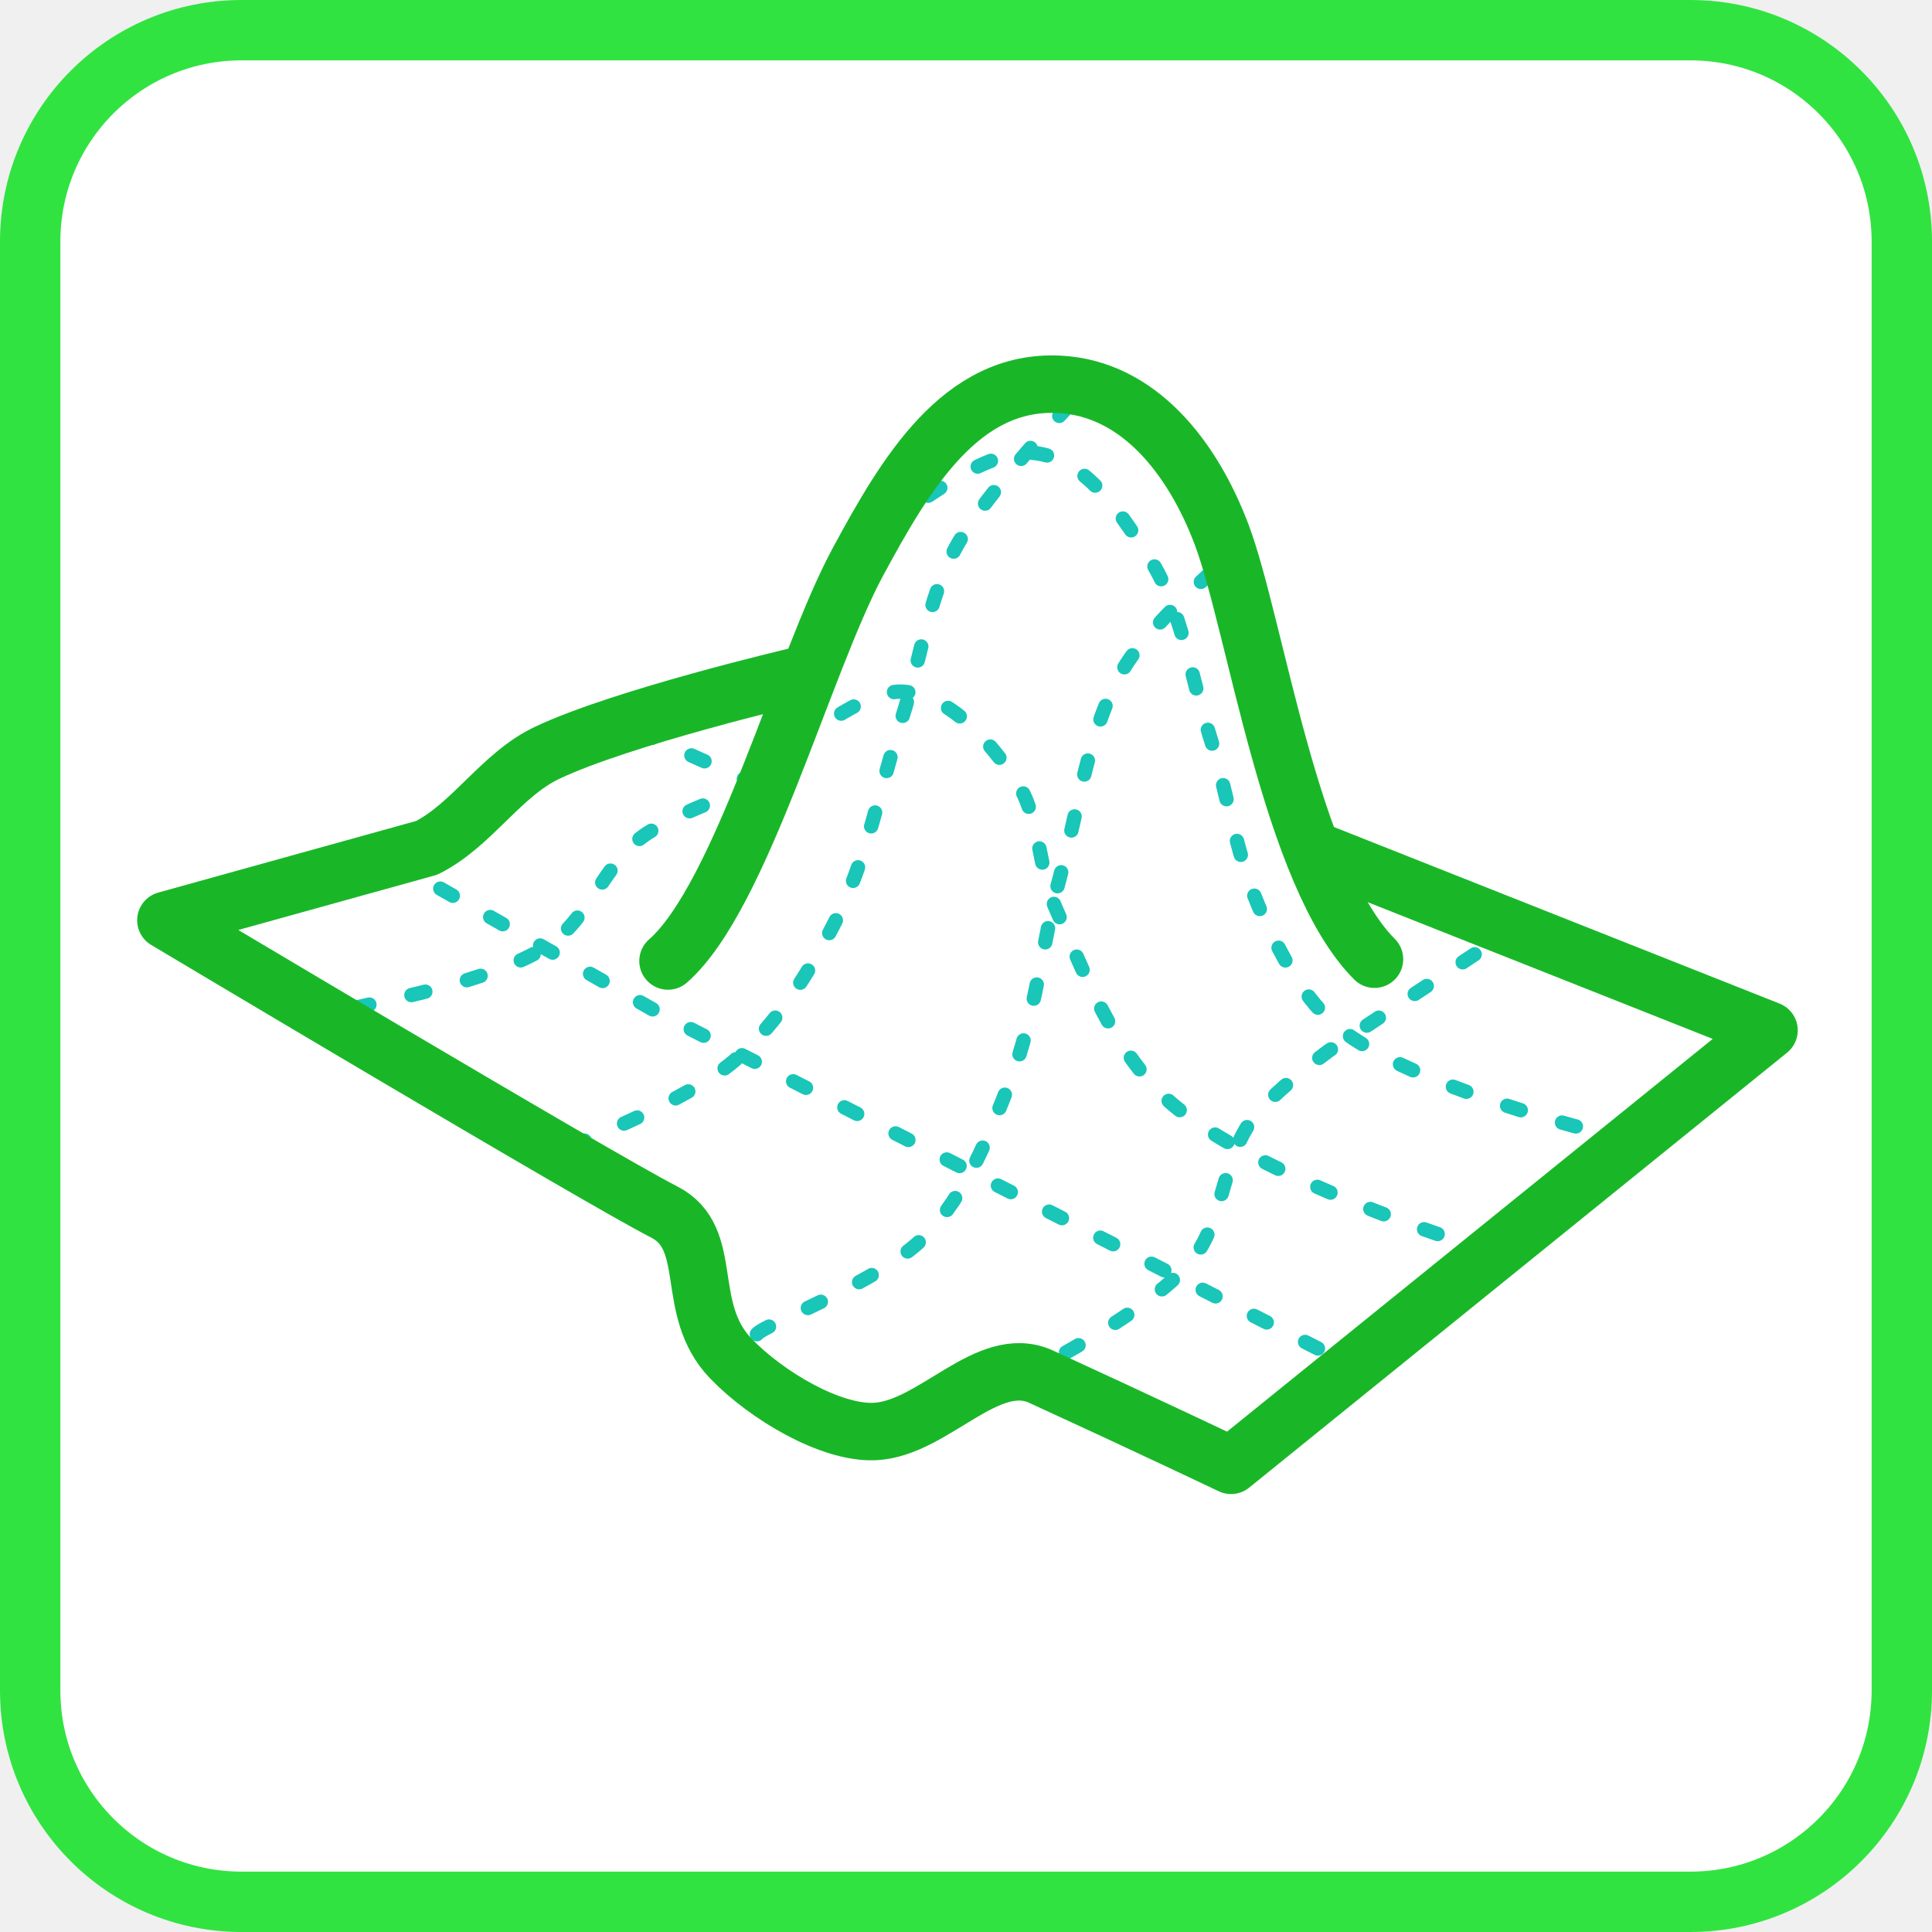
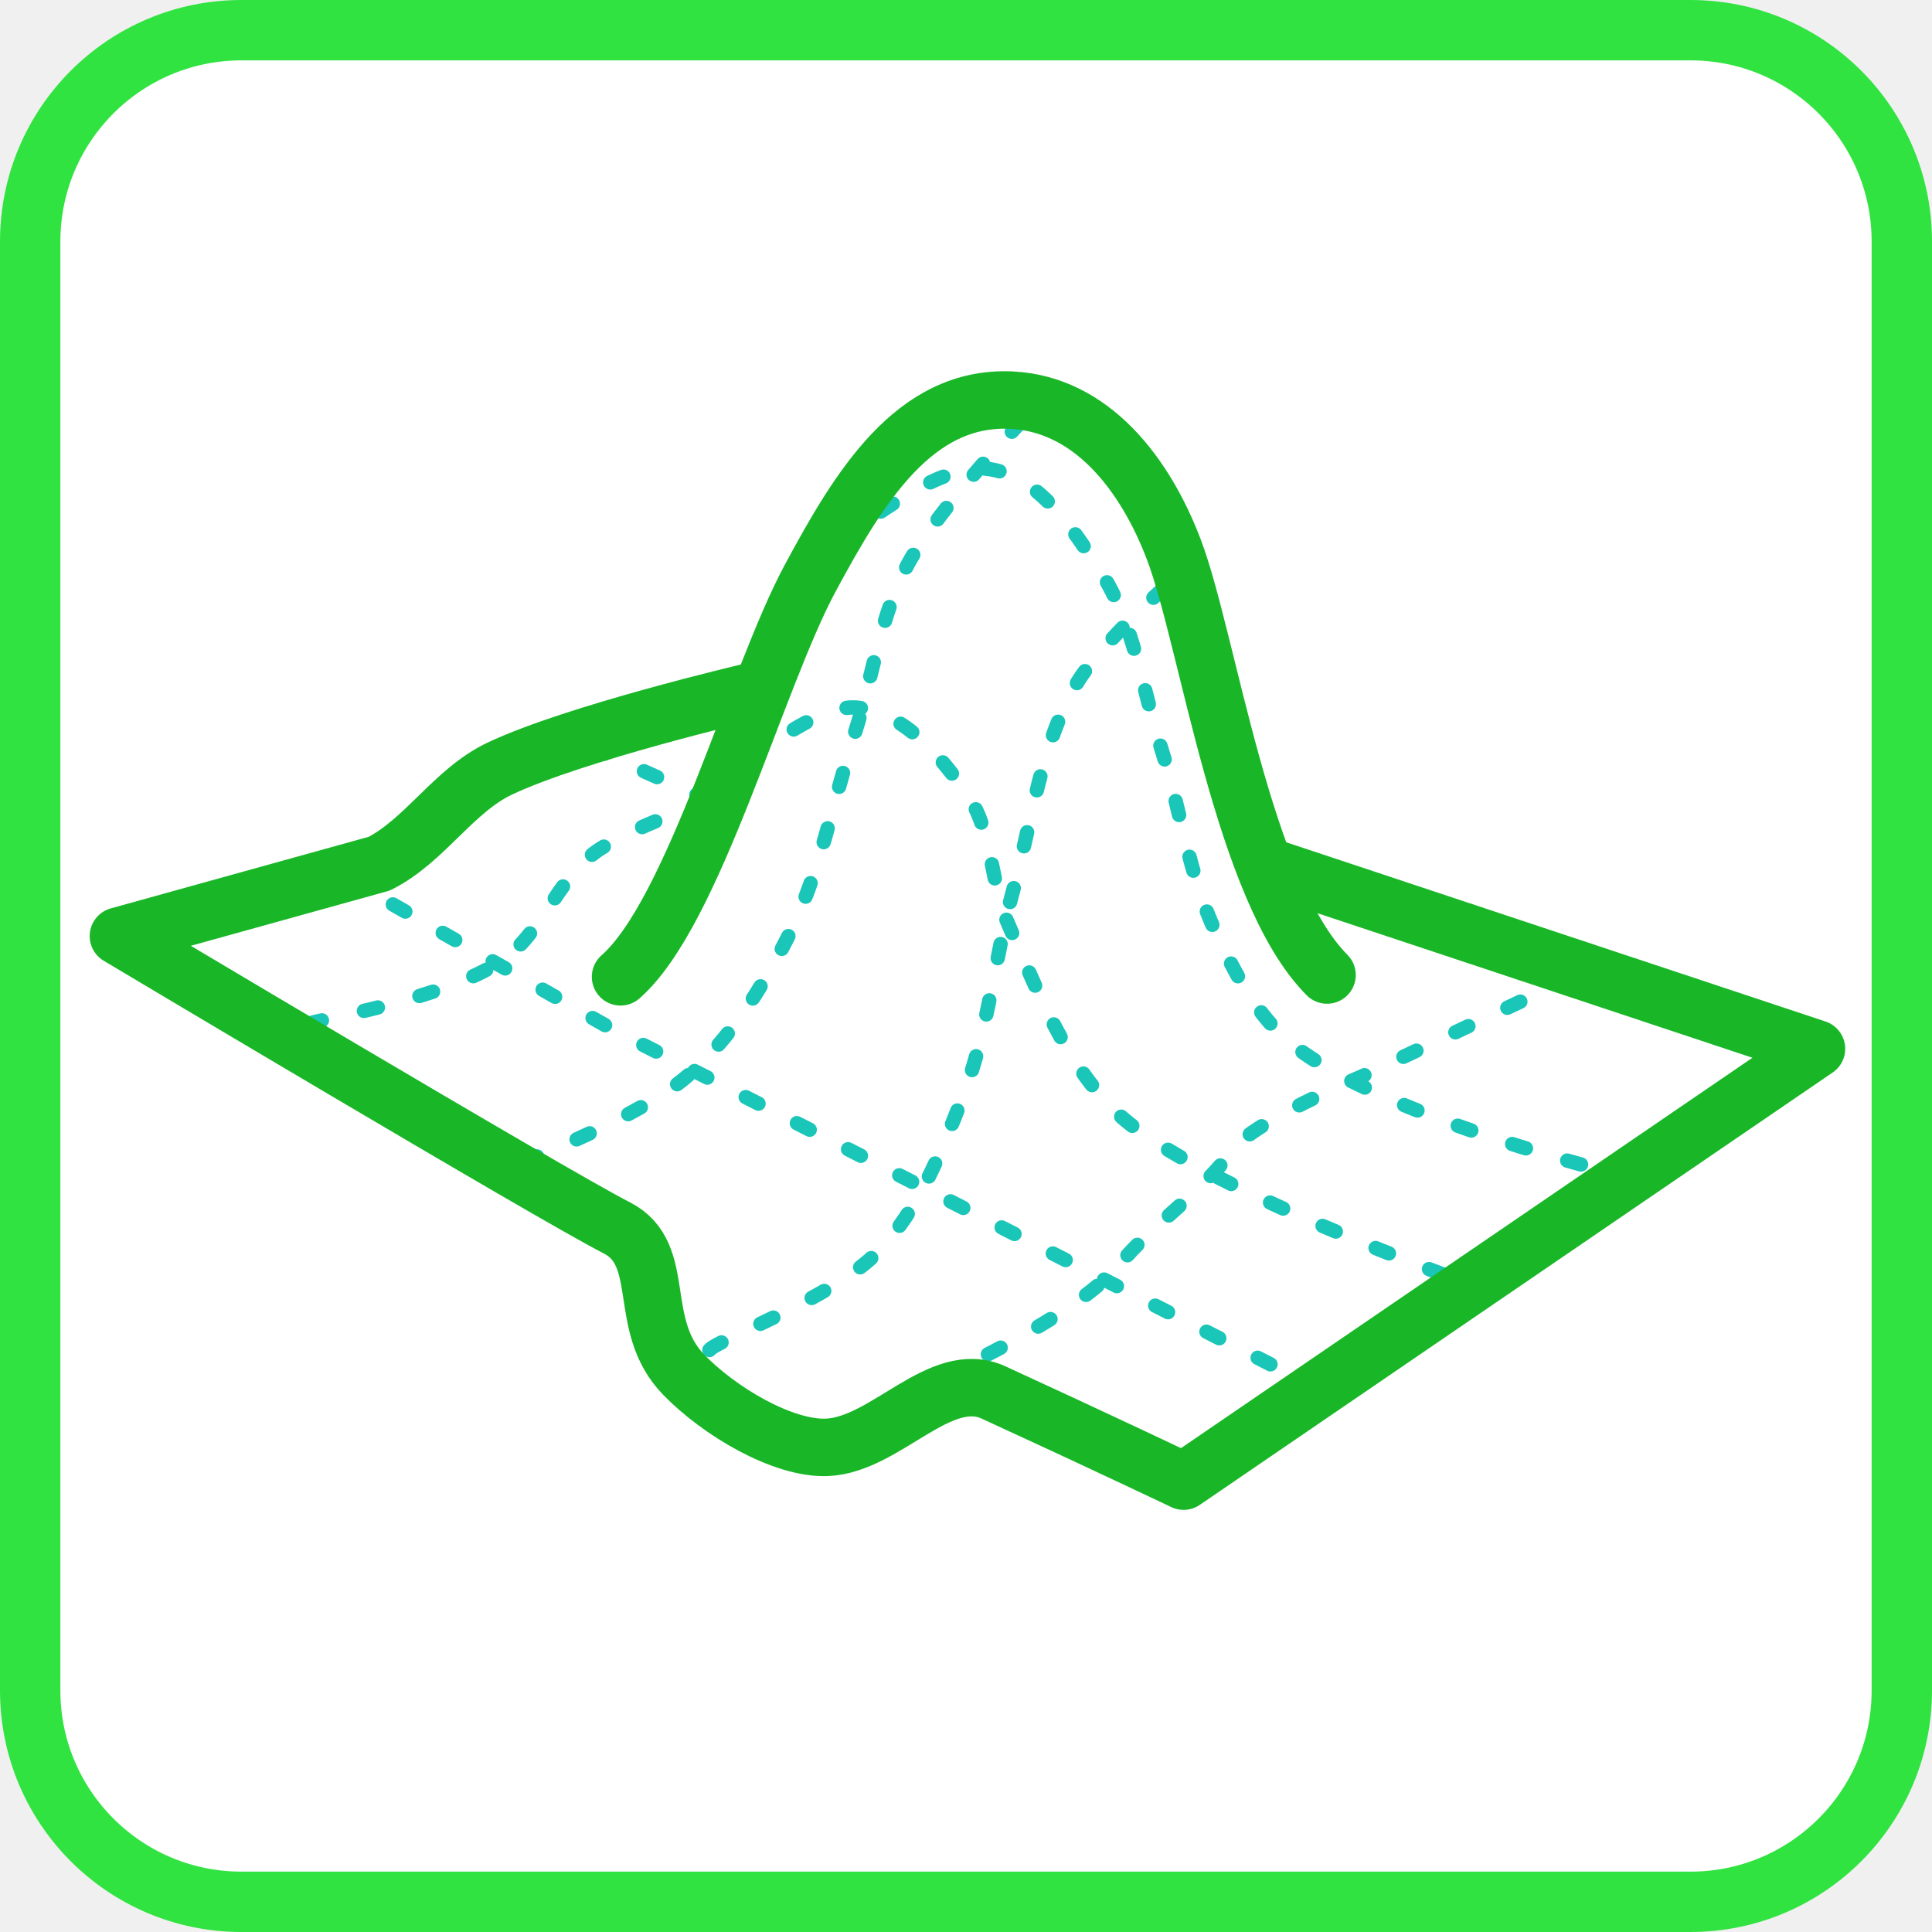
<svg xmlns="http://www.w3.org/2000/svg" height="128" width="128" version="1.1" id="svg7">
  <defs id="defs7" />
  <rect x="2" y="2" width="124" height="124" rx="14" fill="#363d52" stroke="#212532" stroke-width="4" id="rect1" style="display:inline;fill:#ffffff;fill-opacity:1;stroke:#31e341;stroke-opacity:1" />
-   <g id="g13" style="display:inline" transform="matrix(0.9515148,0,0,0.9515148,2.2692,3.112956)">
+   <g id="g13" style="display:inline" transform="matrix(0.9515148,0,0,0.9515148,-0.8755343,4.161201)">
    <path style="fill:none;stroke:#19c6b8;stroke-width:1px;stroke-linecap:round;stroke-linejoin:round;stroke-dasharray:1, 3;stroke-dashoffset:0;stroke-opacity:1" d="m 37.387,76.522 c 0,0 8.122,-3.149 11.356,-5.94 2.998,-2.587 5.183,-6.084 6.988,-9.609 2.292,-4.475 3.179,-9.54 4.717,-14.326 1.251,-3.893 1.74,-8.1 3.669,-11.705 2.188,-4.09 8.735,-10.832 8.735,-10.832" id="path4" />
    <path style="fill:none;stroke:#19c6b8;stroke-width:1px;stroke-linecap:round;stroke-linejoin:round;stroke-dasharray:1, 3;stroke-dashoffset:0;stroke-opacity:1" d="m 50.316,89.625 c 0.524,-0.699 8.554,-3.581 11.705,-6.814 2.874,-2.949 4.449,-6.993 5.94,-10.832 1.779,-4.582 2.195,-9.586 3.494,-14.326 1.32,-4.815 1.876,-10 4.368,-14.326 1.707,-2.964 6.988,-7.512 6.988,-7.512" id="path5" />
-     <path style="fill:none;stroke:#19c6b8;stroke-width:1px;stroke-linecap:round;stroke-linejoin:round;stroke-dasharray:1, 3;stroke-dashoffset:0;stroke-opacity:1" d="m 68.311,92.77 c 0,0 9.096,-4.431 12.23,-8.211 2.264,-2.731 2.13,-6.897 4.193,-9.784 1.415,-1.979 5.416,-4.892 5.416,-4.892 L 100.457,63.069" id="path6" />
+     <path style="fill:none;stroke:#19c6b8;stroke-width:1px;stroke-linecap:round;stroke-linejoin:round;stroke-dasharray:1, 3;stroke-dashoffset:0;stroke-opacity:1" d="m 66.107,91.668 c 0,0 9.647,-4.248 12.78,-8.028 2.264,-2.731 5.802,-5.061 7.865,-7.948 1.415,-1.979 8.905,-5.075 8.905,-5.075 L 111.657,63.069" id="path6" />
    <path style="fill:none;stroke:#19c6b8;stroke-width:1px;stroke-linecap:round;stroke-linejoin:round;stroke-dasharray:1, 3;stroke-dashoffset:0;stroke-opacity:1" d="m 22.363,66.913 c 1.048,-0.349 9.527,-1.756 13.452,-4.368 2.75,-1.83 3.828,-5.521 6.464,-7.512 2.1,-1.587 7.163,-3.319 7.163,-3.319" id="path7" />
    <path style="fill:none;stroke:#19c6b8;stroke-width:1px;stroke-linecap:round;stroke-linejoin:round;stroke-dasharray:1, 3;stroke-dashoffset:0;stroke-opacity:1" d="m 24.808,56.605 c 1.747,1.048 18.694,10.657 18.694,10.657 l 47.695,24.284" id="path10" />
    <path style="fill:none;stroke:#19c6b8;stroke-width:1px;stroke-linecap:round;stroke-linejoin:round;stroke-dasharray:1, 3;stroke-dashoffset:0;stroke-opacity:1" d="m 42.105,47.695 8.211,3.669" id="path11" />
-     <path style="fill:none;stroke:#19c6b8;stroke-width:1px;stroke-linecap:round;stroke-linejoin:round;stroke-dasharray:1, 3;stroke-dashoffset:0;stroke-opacity:1" d="m 58.876,33.369 c 1.223,-0.175 7.019,-5.707 11.007,-5.067 3.458,0.556 5.781,4.225 7.687,7.163 2.345,3.615 2.88,8.125 4.193,12.23 1.37,4.282 1.914,8.868 3.844,12.928 1.331,2.801 2.823,5.746 5.241,7.687 5.136,4.123 18.344,7.338 18.344,7.338" id="path12" />
-     <path style="fill:none;stroke:#19c6b8;stroke-width:1px;stroke-linecap:round;stroke-linejoin:round;stroke-dasharray:1, 3;stroke-dashoffset:0;stroke-opacity:1" d="m 52.936,48.743 c 0,0 4.838,-4.141 7.687,-3.844 3.256,0.34 5.835,3.415 7.687,6.115 1.761,2.567 1.542,6.061 2.795,8.91 2.059,4.681 3.956,9.78 7.687,13.278 5.264,4.933 19.393,9.609 19.393,9.609" id="path13" />
+     <path style="fill:none;stroke:#19c6b8;stroke-width:1px;stroke-linecap:round;stroke-linejoin:round;stroke-dasharray:1, 3;stroke-dashoffset:0;stroke-opacity:1" d="m 58.876,33.369 c 1.223,-0.175 7.019,-5.707 11.007,-5.067 3.458,0.556 5.781,4.225 7.687,7.163 2.345,3.615 2.88,8.125 4.193,12.23 1.37,4.282 1.914,8.868 3.844,12.928 1.331,2.801 2.82,5.749 5.241,7.687 6.472,5.181 23.118,9.174 23.118,9.174" id="path12" />
+     <path style="fill:none;stroke:#19c6b8;stroke-width:1px;stroke-linecap:round;stroke-linejoin:round;stroke-dasharray:1, 3;stroke-dashoffset:0;stroke-opacity:1" d="m 52.936,48.743 c 0,0 4.838,-4.141 7.687,-3.844 3.256,0.34 5.835,3.415 7.687,6.115 1.761,2.567 1.542,6.061 2.795,8.91 2.059,4.681 3.956,9.78 7.687,13.278 5.264,4.933 24.35,11.812 24.35,11.812" id="path13" />
  </g>
-   <path id="path8" style="display:inline;fill:none;stroke:#19b728;stroke-width:3.806;stroke-linecap:round;stroke-linejoin:round;stroke-dasharray:none;stroke-opacity:1" d="m 52.731,44.815 c 0,0 -11.504,2.7 -16.487,5.063 -3.059,1.451 -4.949,4.77 -7.972,6.294 L 10.99,60.97 c 0,0 28.606,17.076 33.017,19.329 3.43,1.752 1.227,6.412 4.422,9.718 2.37,2.452 6.611,4.956 9.52,4.825 3.895,-0.176 7.48,-5.26 11.024,-3.634 6.948,3.187 12.588,5.874 12.588,5.874 L 117.202,68.261 87.225,56.382" />
-   <path style="display:inline;fill:none;stroke:#19b728;stroke-width:3.806;stroke-linecap:round;stroke-linejoin:round;stroke-dasharray:none;stroke-opacity:1" d="M 91.064,63.55 C 85.487,57.957 83.187,41.371 80.931,35.402 79.031,30.373 75.475,25.727 70.172,25.462 63.684,25.139 60.012,31.342 56.832,37.239 53.225,43.927 49.133,59.39 44.257,63.669" id="path9" />
+   <path id="path8" style="display:inline;fill:none;stroke:#19b728;stroke-width:3.806;stroke-linecap:round;stroke-linejoin:round;stroke-dasharray:none;stroke-opacity:1" d="m 49.587,45.864 c 0,0 -11.504,2.7 -16.487,5.063 -3.059,1.451 -4.949,4.77 -7.972,6.294 L 7.845,62.018 c 0,0 28.606,17.076 33.017,19.329 3.43,1.752 1.227,6.412 4.422,9.718 2.37,2.452 6.611,4.956 9.52,4.825 3.895,-0.176 7.48,-5.26 11.024,-3.634 6.948,3.187 12.588,5.874 12.588,5.874 L 120.347,69.484 84.08,57.43" />
+   <path style="display:inline;fill:none;stroke:#19b728;stroke-width:3.806;stroke-linecap:round;stroke-linejoin:round;stroke-dasharray:none;stroke-opacity:1" d="M 87.92,64.598 C 82.342,59.005 80.042,42.419 77.786,36.45 75.886,31.421 72.33,26.775 67.027,26.511 c -6.488,-0.323 -10.16,5.88 -13.34,11.776 -3.607,6.689 -7.699,22.152 -12.575,26.431" id="path9" />
</svg>
